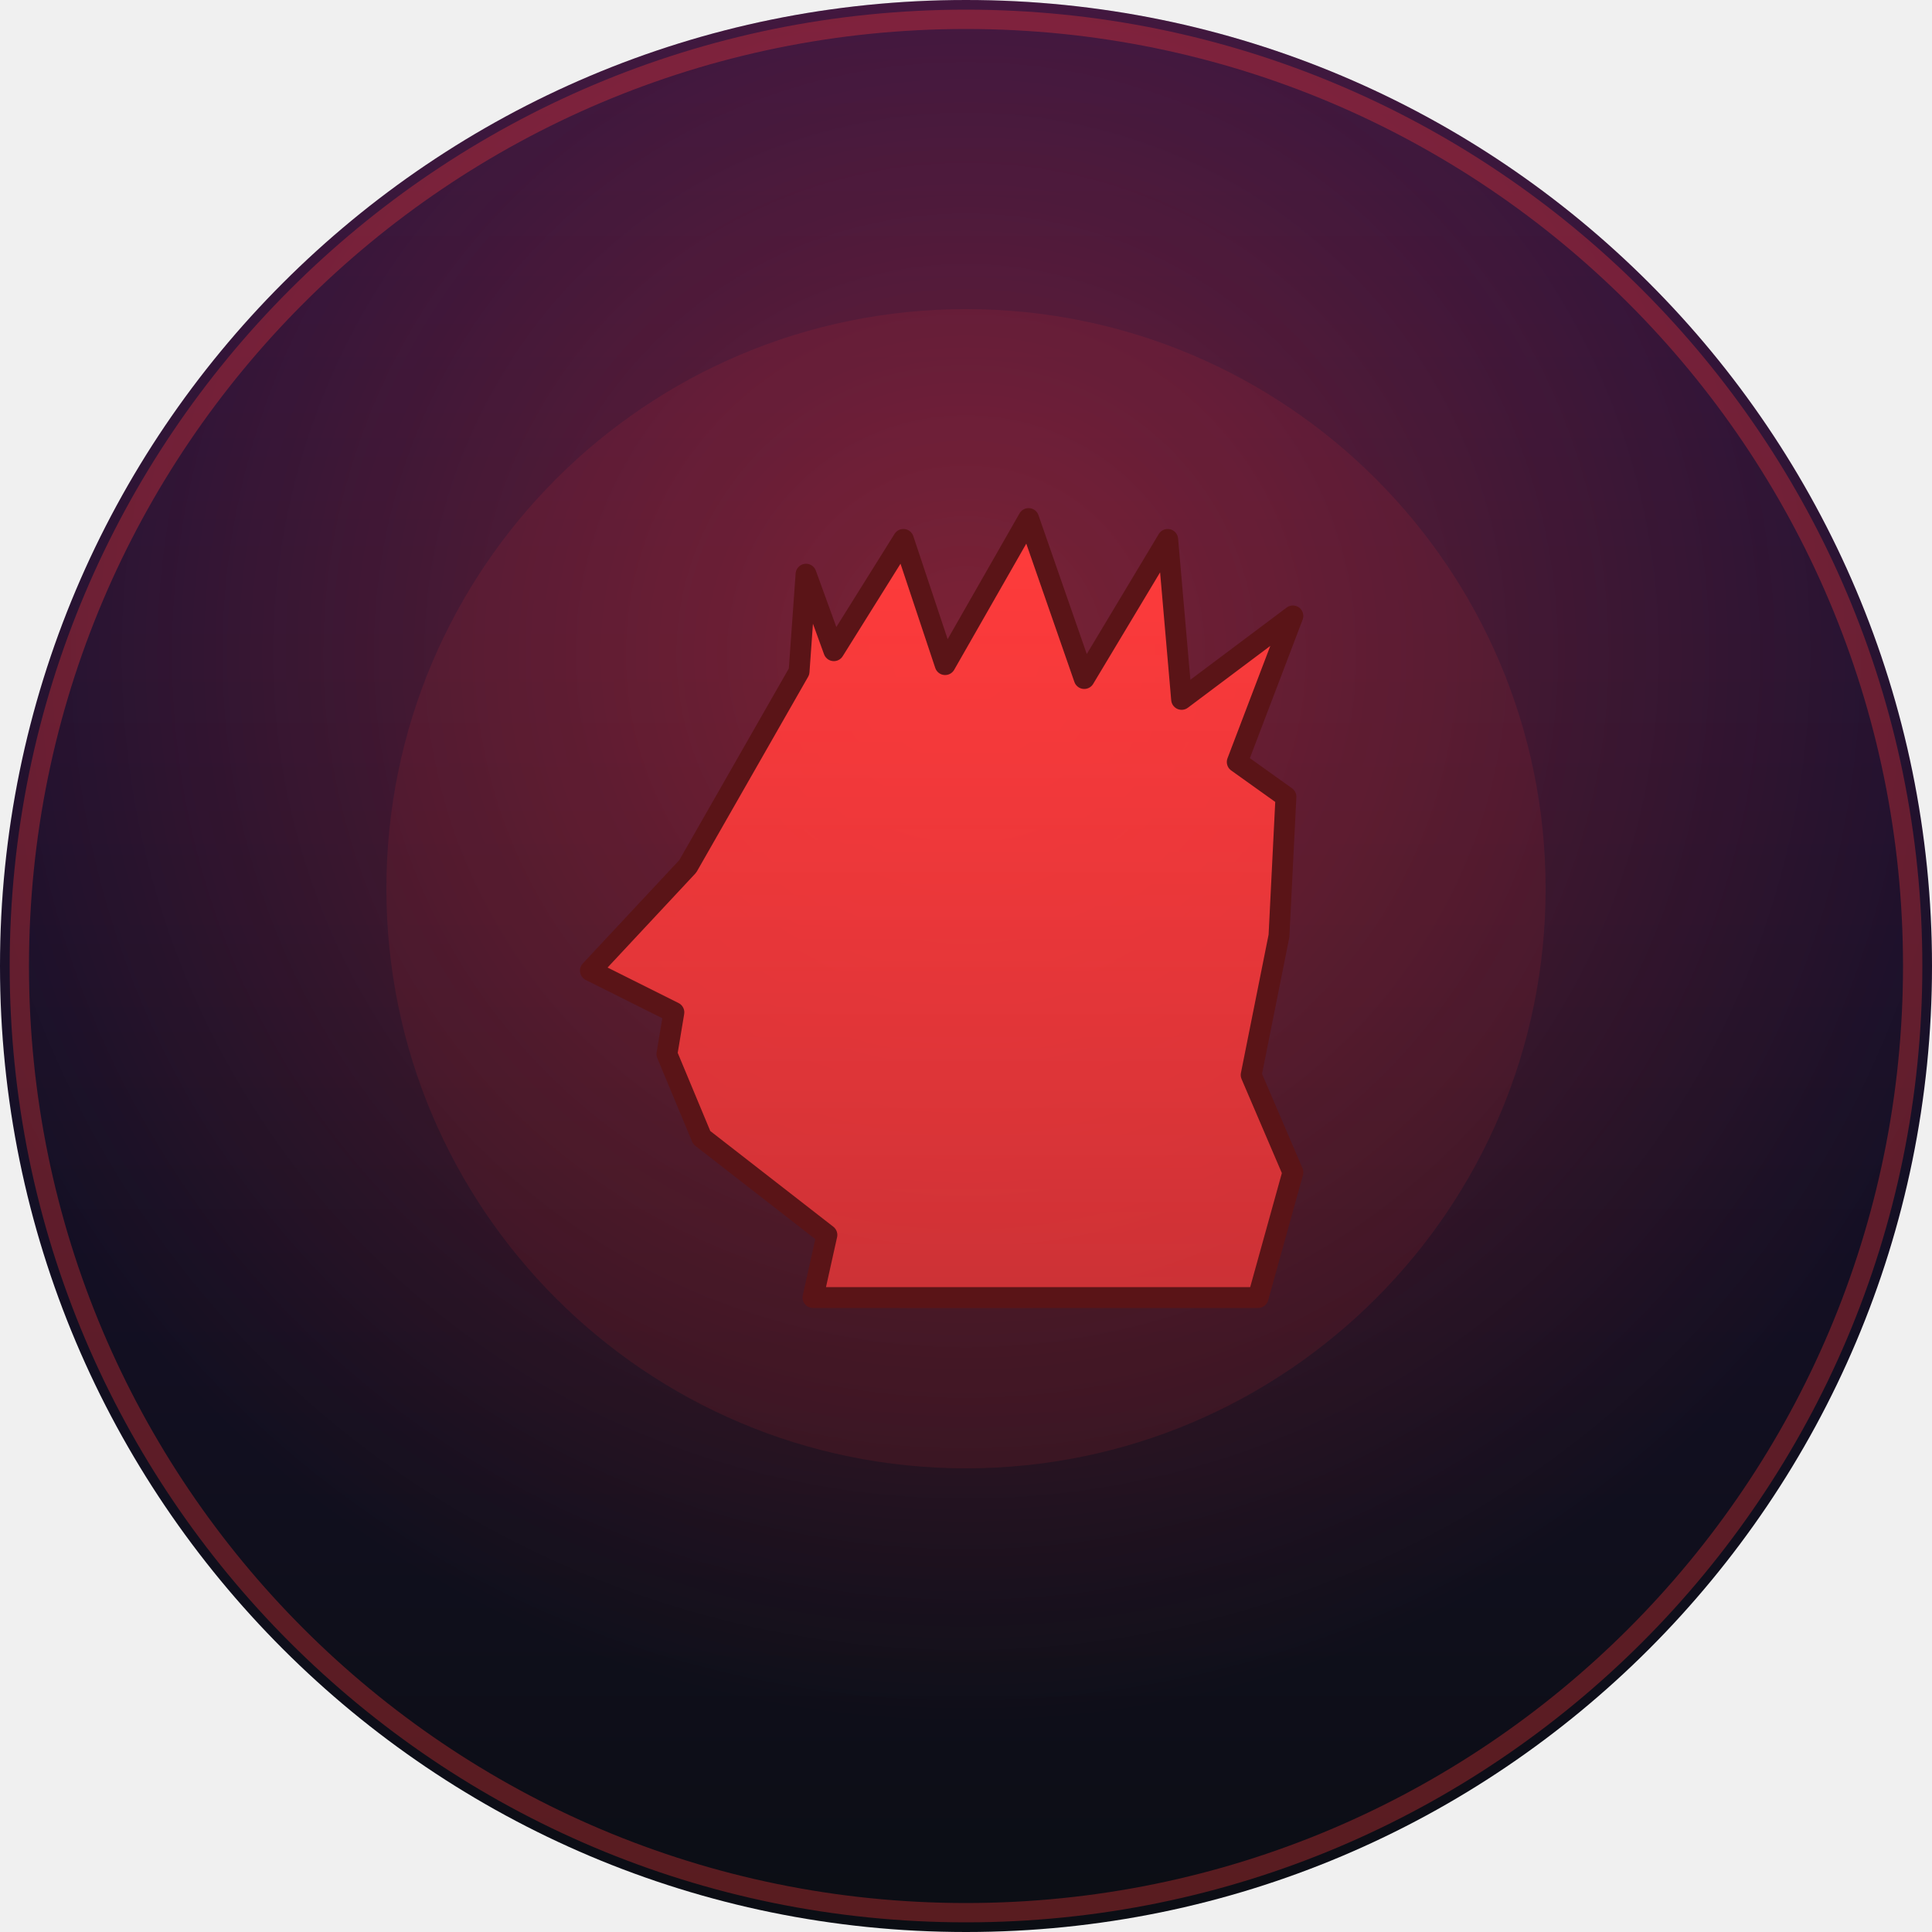
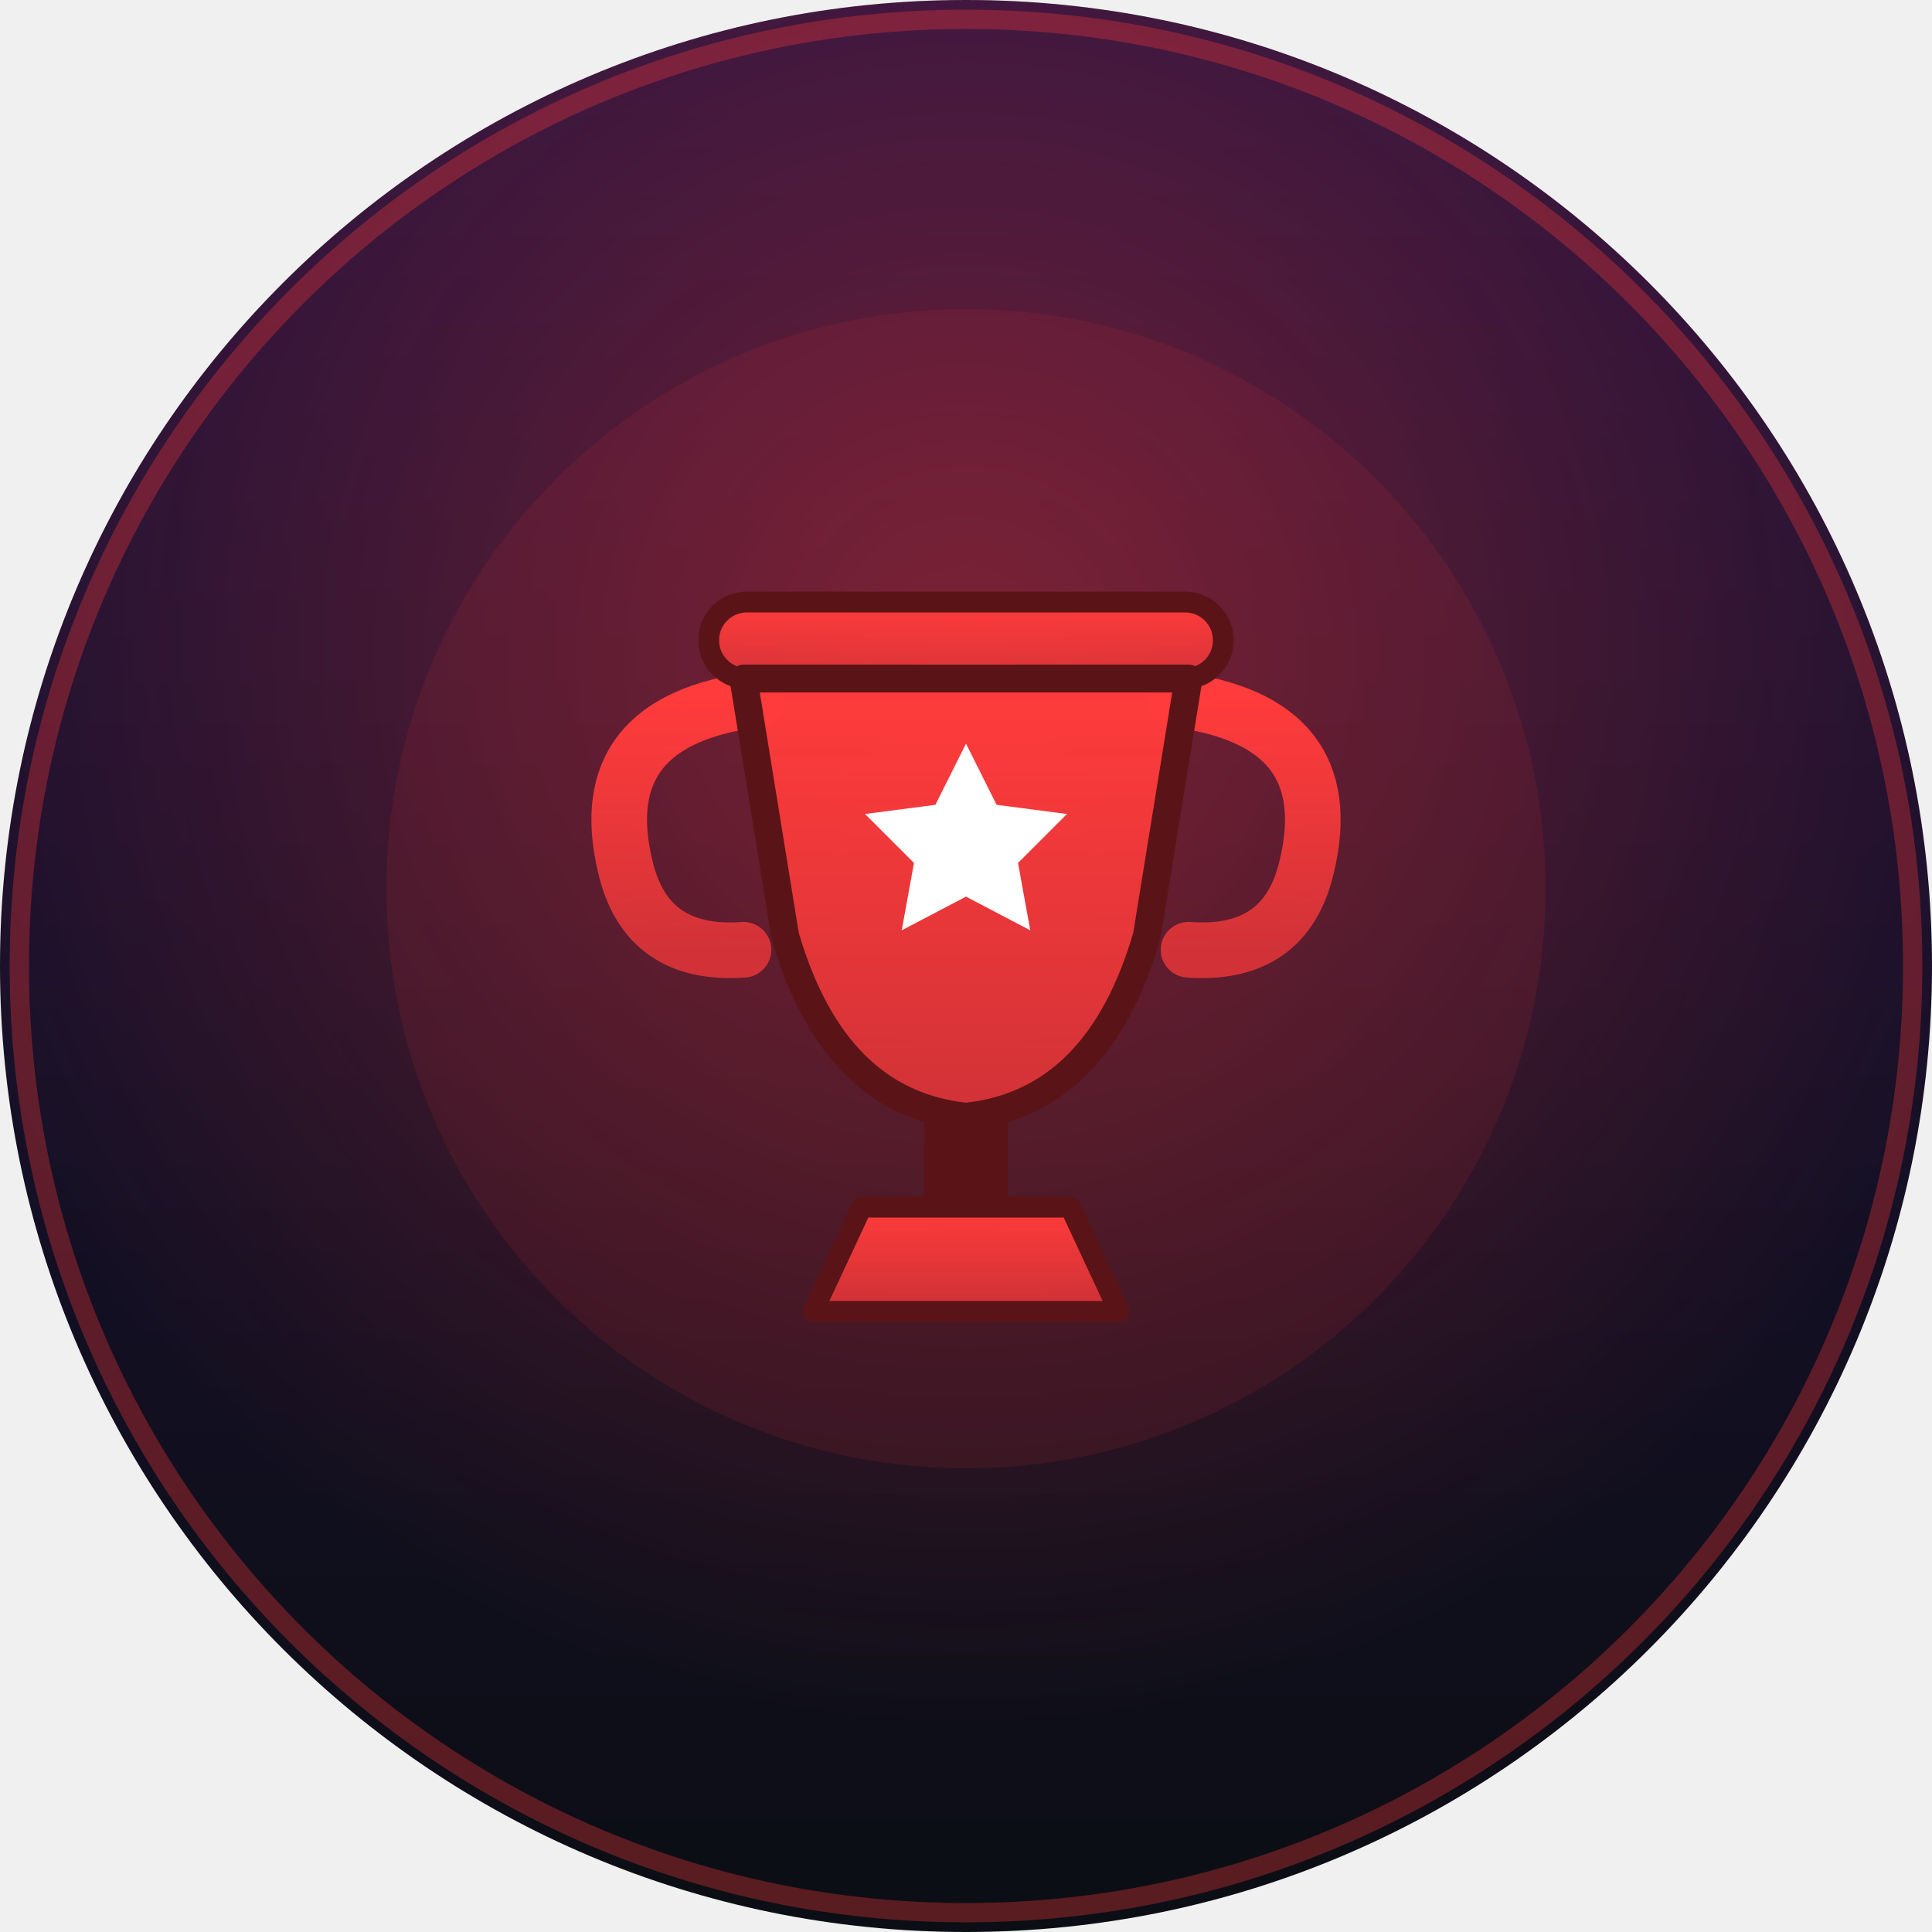
<svg xmlns="http://www.w3.org/2000/svg" viewBox="0 0 200 200">
  <defs>
    <linearGradient id="bgred" x1="0" y1="0" x2="0" y2="1">
      <stop offset="0%" stop-color="#231240" />
      <stop offset="100%" stop-color="#0b0e14" />
    </linearGradient>
    <radialGradient id="glowred" cx="50%" cy="34%" r="55%">
      <stop offset="0%" stop-color="#ff3b3b" stop-opacity="0.36" />
      <stop offset="100%" stop-color="#ff3b3b" stop-opacity="0" />
    </radialGradient>
    <linearGradient id="motred" x1="0" y1="0" x2="0" y2="1">
      <stop offset="0%" stop-color="#ff3b3b" />
      <stop offset="100%" stop-color="#ff3b3b" stop-opacity="0.72" />
    </linearGradient>
  </defs>
  <circle cx="100" cy="100" r="100" fill="url(#bgred)" />
  <circle cx="100" cy="100" r="100" fill="url(#glowred)" />
  <circle cx="100" cy="100" r="98" fill="none" stroke="#ff3b3b" stroke-opacity="0.32" stroke-width="2" />
  <circle cx="100" cy="92" r="60" fill="#ff3b3b" fill-opacity="0.10" />
  <g transform="translate(100,94) scale(0.72)">
-     <path d="M -24,-34 L -40,-6 L -54,9 L -42,15 L -43,21 L -38,33 L -20,47 L -22,56 L 42,56 L 47,38 L 41,24 L 45,4 L 46,-16 L 39,-21 L 47,-42 L 31,-30 L 29,-53 L 17,-33 L 9,-56 L -3,-35 L -9,-53 L -19,-37 L -23,-48 Z" fill="url(#motred)" stroke="#5a1417" stroke-width="3" stroke-linejoin="round" />
+     <path d="M-30,-30 q-24,3 -19,24 q3,13 17,12" fill="none" stroke="url(#motred)" stroke-width="8" stroke-linecap="round" />
+     <path d="M30,-30 q24,3 19,24 q-3,13 -17,12" fill="none" stroke="url(#motred)" stroke-width="8" stroke-linecap="round" />
+     <rect x="-37" y="-44" width="74" height="11" rx="5.5" fill="url(#motred)" stroke="#5a1417" stroke-width="3" />
+     <path d="M-32,-33 L32,-33 L26,4 Q19,28 0,30 Q-19,28 -26,4 Z" fill="url(#motred)" stroke="#5a1417" stroke-width="4" stroke-linejoin="round" />
+     <rect x="-6" y="30" width="12" height="13" fill="#5a1417" />
+     <path d="M-22,58 L22,58 L15,43 L-15,43 Z" fill="url(#motred)" stroke="#5a1417" stroke-width="3" stroke-linejoin="round" />
+     <path d="M0,-31 l10,20 l23,3 l-16,16 l4,22 l-21,-11 l-21,11 l4,-22 l-16,-16 l23,-3 Z" transform="translate(0,-10) scale(0.44)" fill="#ffffff" />
  </g>
</svg>
